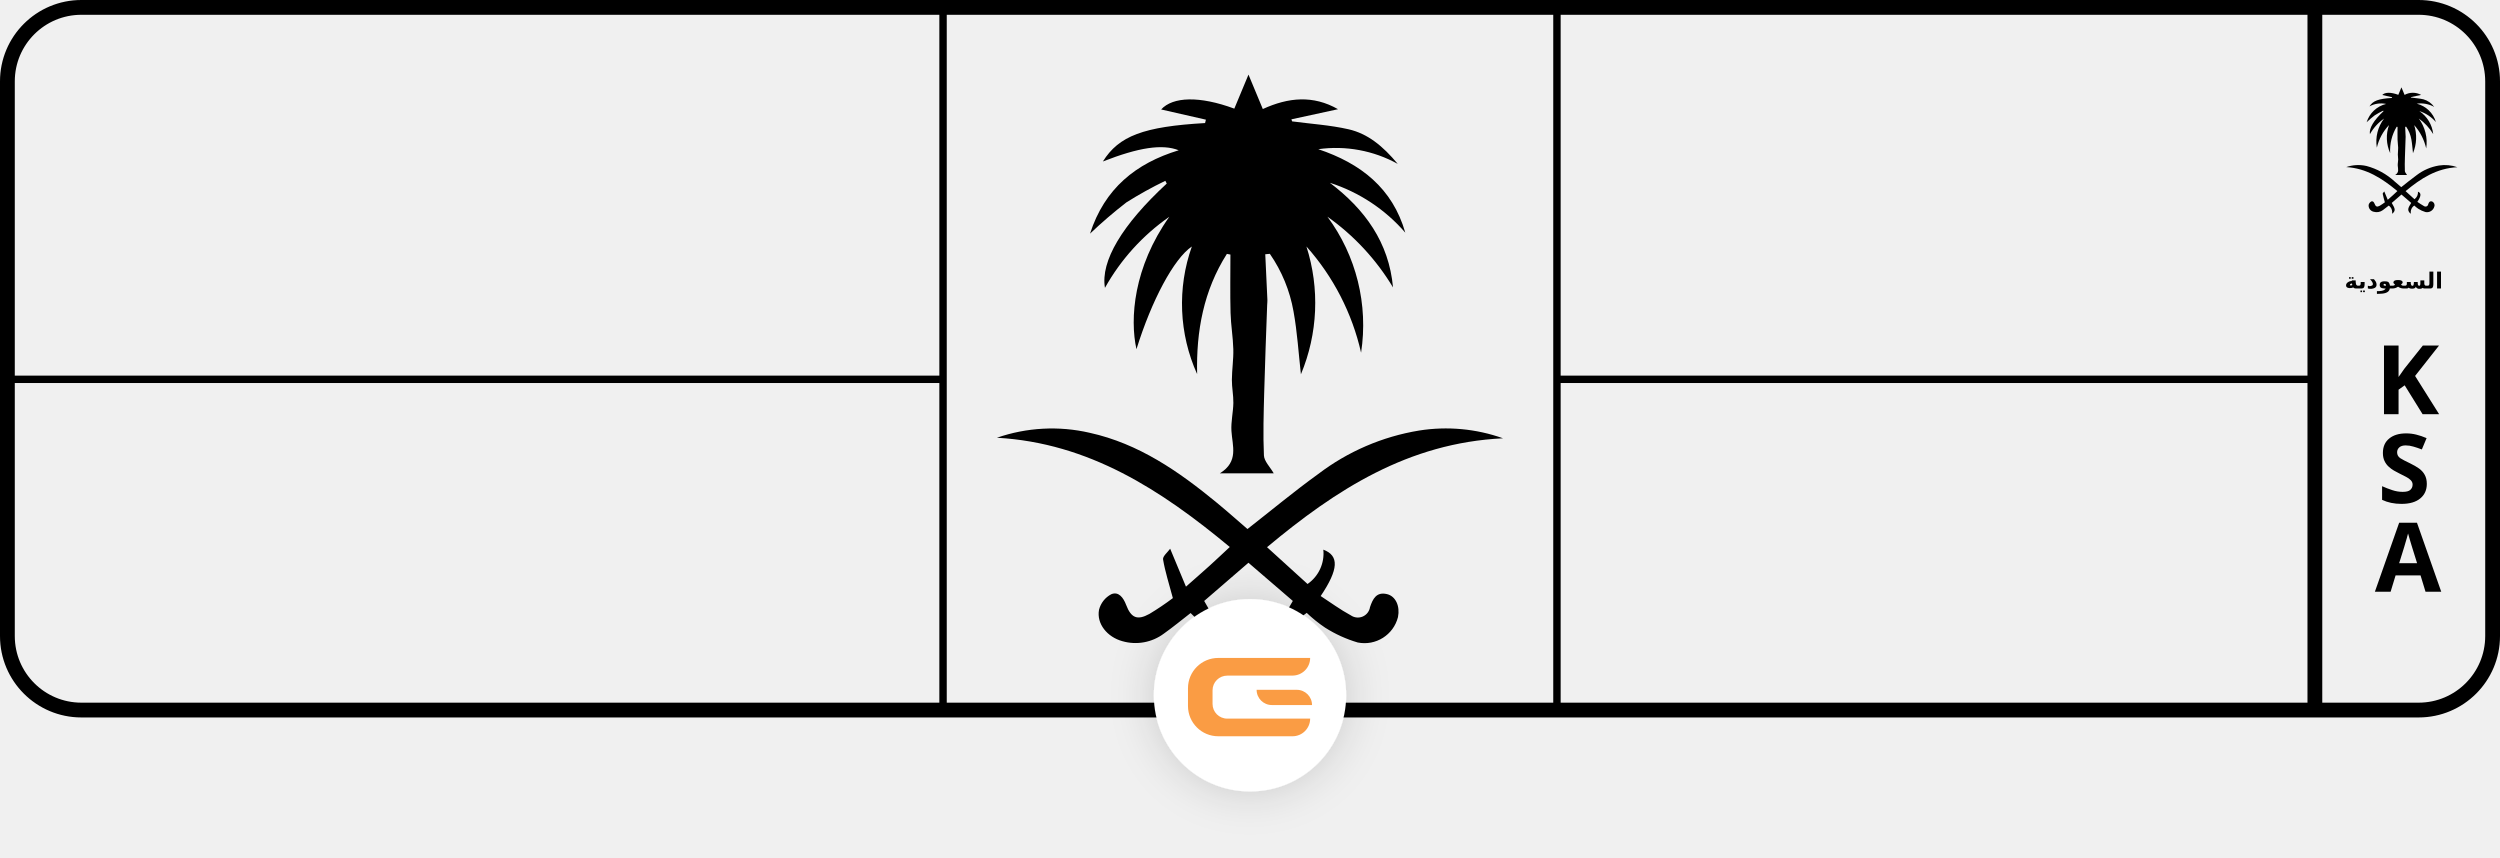
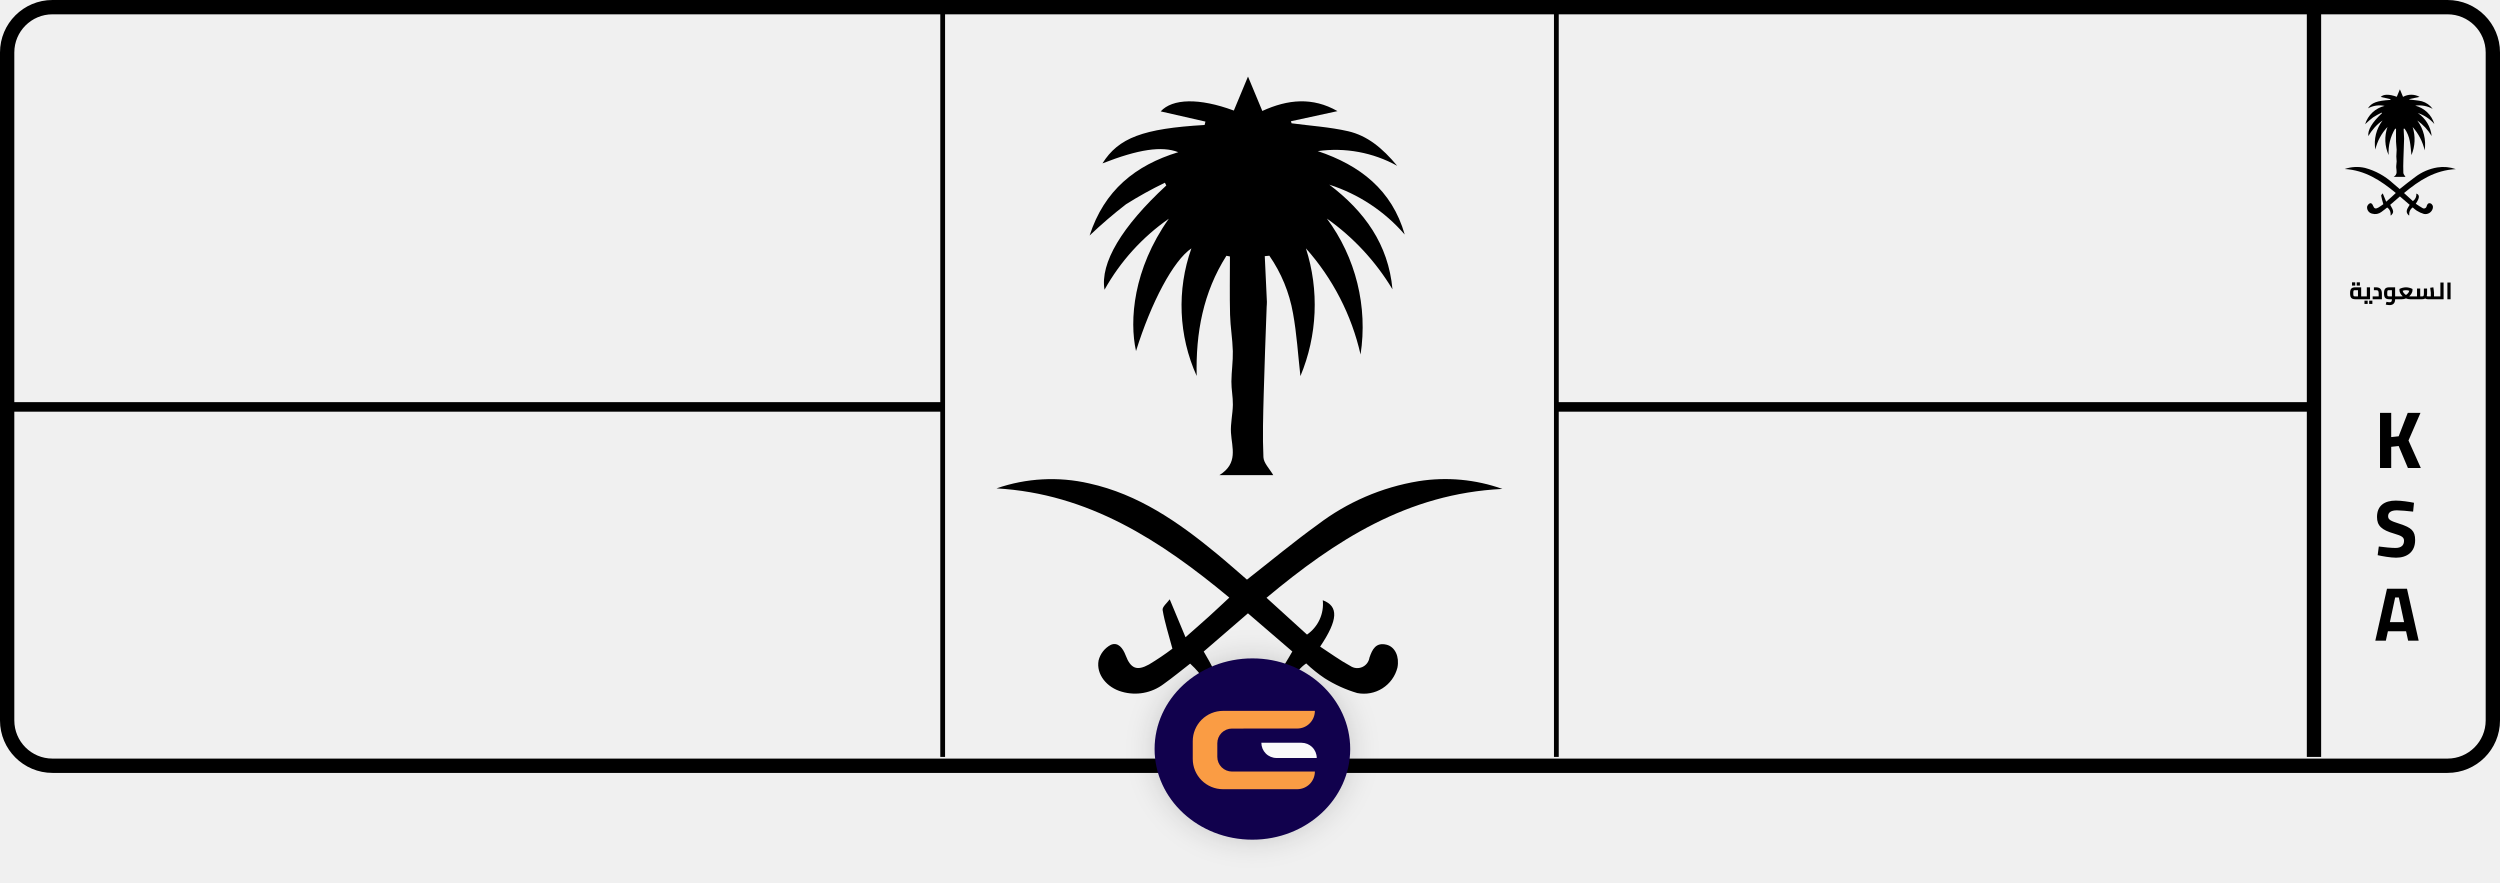
- <svg xmlns="http://www.w3.org/2000/svg" width="338" height="116" viewBox="0 0 338 116">
+ <svg xmlns="http://www.w3.org/2000/svg" width="524" height="185" viewBox="0 0 524 185" fill="none">
+   <path d="M513 1.5H11C5.753 1.5 1.5 5.753 1.5 11V151C1.5 156.247 5.753 160.5 11 160.5H513C518.247 160.5 522.5 156.247 522.5 151V11C522.5 5.753 518.247 1.5 513 1.5Z" stroke="black" stroke-width="3" />
+   <path d="M485.01 0.477V158.651" stroke="black" stroke-width="3" />
+   <path d="M252.621 146.621C252.706 142.747 252.311 141.778 249.455 139.097C247.619 140.518 245.801 142.023 243.876 143.39C242.645 144.316 241.216 144.943 239.7 145.221C238.185 145.499 236.626 145.42 235.147 144.99C231.996 144.122 229.723 141.348 230.264 138.427C230.437 137.732 230.755 137.081 231.197 136.518C231.639 135.954 232.196 135.49 232.83 135.157C234.35 134.509 235.365 135.857 235.942 137.379C236.982 140.122 238.284 140.679 240.822 139.279C242.517 138.26 244.158 137.154 245.738 135.963C244.932 132.938 244.115 130.434 243.685 127.863C243.573 127.197 244.674 126.327 245.173 125.617L248.483 133.565C250.536 131.75 251.993 130.486 253.422 129.192C254.794 127.952 256.137 126.675 257.665 125.256C243.253 113.288 228.151 103.456 208.865 102.365C215.116 100.197 221.853 99.836 228.3 101.325C238.579 103.595 246.954 109.41 254.9 115.948C257.133 117.784 259.292 119.711 261.362 121.491C266.362 117.581 271.144 113.598 276.179 109.969C282.374 105.25 289.63 102.122 297.314 100.857C303.221 99.916 309.27 100.474 314.905 102.48C295.005 103.447 279.897 113.255 265.46 125.295L273.949 133.009C275.095 132.216 276.007 131.129 276.589 129.862C277.17 128.595 277.4 127.195 277.254 125.809C280.595 127.061 280.485 129.909 276.701 135.529C278.801 136.891 280.828 138.394 283.028 139.581C283.388 139.828 283.804 139.98 284.238 140.023C284.673 140.065 285.11 139.996 285.511 139.823C285.912 139.65 286.262 139.378 286.528 139.032C286.795 138.687 286.97 138.28 287.036 137.848C287.625 136.114 288.376 134.594 290.6 135.125C292.421 135.565 293.36 137.66 292.9 139.94C292.444 141.739 291.315 143.295 289.745 144.285C288.175 145.275 286.285 145.624 284.465 145.26C282.049 144.547 279.746 143.498 277.622 142.144C276.256 141.225 274.971 140.192 273.78 139.055C272.573 139.873 271.626 141.019 271.049 142.358C270.472 143.697 270.291 145.172 270.526 146.611H270.026C265.98 142.957 269.136 139.792 270.871 136.552L261.571 128.552L252.298 136.558C255.803 142.481 255.898 143.842 253.126 146.612L252.621 146.621Z" fill="black" />
+   <path d="M257.056 53.609C252.187 61.274 250.606 69.78 250.823 78.799C247.017 70.363 246.62 60.781 249.716 52.059C245.941 54.6 241.293 63.347 238.109 73.578C236.693 67.178 237.489 56.431 244.99 45.838C239.422 49.712 234.811 54.804 231.508 60.728C230.557 55.128 235.117 47.503 244.456 38.877L244.162 38.297C241.361 39.651 238.638 41.16 236.006 42.817C233.354 44.868 230.809 47.054 228.381 49.366C231.451 39.888 237.97 34.644 246.963 31.896C243.524 30.548 238.595 31.302 231.075 34.247C234.427 28.887 239.598 26.94 252.486 26.196L252.66 25.486L243.281 23.347C245.729 20.668 251.301 20.469 258.612 23.175L261.581 16.046L264.581 23.257C269.94 20.807 275.119 20.313 280.338 23.293L270.575 25.415L270.718 25.844C274.668 26.371 278.685 26.619 282.551 27.501C286.551 28.42 289.703 30.969 292.851 34.754C287.782 31.949 281.938 30.867 276.201 31.672C285.067 34.64 291.752 39.813 294.43 49.159C290.221 44.289 284.752 40.673 278.623 38.708C285.976 44.276 291.007 51.202 291.862 60.638C288.356 54.799 283.676 49.751 278.118 45.815C281.118 49.863 283.287 54.465 284.497 59.356C285.708 64.247 285.938 69.329 285.172 74.309C283.3 66.042 279.36 58.386 273.721 52.057C276.532 60.837 276.122 70.332 272.566 78.837C272.066 74.397 271.802 69.982 271.016 65.665C270.255 61.332 268.563 57.215 266.057 53.599L265.096 53.687C265.246 56.882 265.395 60.078 265.542 63.273C265.558 63.609 265.505 63.949 265.494 64.288C265.28 70.395 265.029 76.503 264.874 82.612C264.758 87.019 264.615 91.436 264.814 95.834C264.87 97.064 266.097 98.241 266.875 99.594H255.575C259.593 97.114 258.199 93.832 258.011 90.694C257.896 88.757 258.38 86.794 258.411 84.838C258.437 83.226 258.09 81.61 258.101 79.997C258.115 77.862 258.456 75.723 258.401 73.597C258.337 71.048 257.886 68.508 257.821 65.959C257.721 61.893 257.793 57.823 257.793 53.754L257.056 53.609Z" fill="black" />
+   <path d="M501.055 45.143C501.108 44.83 501.07 44.507 500.946 44.215C500.822 43.922 500.617 43.671 500.355 43.491C499.955 43.801 499.555 44.134 499.131 44.433C498.861 44.637 498.547 44.775 498.214 44.836C497.881 44.898 497.539 44.88 497.214 44.785C496.889 44.72 496.599 44.537 496.401 44.271C496.203 44.005 496.11 43.674 496.142 43.344C496.18 43.191 496.25 43.048 496.347 42.924C496.444 42.8 496.567 42.698 496.706 42.625C497.039 42.482 497.262 42.78 497.389 43.113C497.617 43.713 497.904 43.838 498.46 43.531C498.834 43.308 499.196 43.065 499.545 42.803C499.368 42.138 499.189 41.588 499.094 41.024C499.069 40.878 499.311 40.686 499.421 40.531L500.148 42.277C500.599 41.877 500.923 41.601 501.233 41.316C501.543 41.031 501.833 40.763 502.163 40.451C498.997 37.816 495.681 35.664 491.447 35.424C492.82 34.948 494.299 34.869 495.715 35.196C497.891 35.783 499.895 36.884 501.557 38.407C502.048 38.807 502.521 39.233 502.976 39.625C504.076 38.766 505.124 37.891 506.23 37.094C507.593 36.057 509.189 35.37 510.879 35.094C512.176 34.887 513.504 35.01 514.742 35.45C510.372 35.662 507.054 37.816 503.883 40.46L505.743 42.154C505.995 41.98 506.195 41.742 506.323 41.463C506.451 41.185 506.501 40.877 506.468 40.573C507.201 40.847 507.178 41.473 506.347 42.707C506.812 43.007 507.254 43.336 507.742 43.597C507.821 43.651 507.913 43.685 508.008 43.694C508.104 43.703 508.2 43.688 508.288 43.65C508.376 43.612 508.453 43.552 508.511 43.476C508.569 43.4 508.608 43.311 508.622 43.216C508.752 42.835 508.916 42.5 509.405 42.616C509.61 42.692 509.777 42.845 509.871 43.042C509.965 43.24 509.979 43.466 509.91 43.673C509.81 44.07 509.561 44.413 509.214 44.63C508.868 44.848 508.451 44.924 508.05 44.842C507.52 44.685 507.016 44.454 506.55 44.157C506.25 43.955 505.967 43.728 505.705 43.478C505.44 43.658 505.232 43.91 505.105 44.204C504.979 44.498 504.939 44.822 504.991 45.138H504.878C503.99 44.338 504.678 43.638 505.064 42.928L503.023 41.171L500.987 42.93C501.762 44.23 501.779 44.53 501.168 45.138L501.055 45.143Z" fill="black" />
+   <path d="M502.026 26.963C501.02 28.626 500.543 30.555 500.658 32.495C499.822 30.642 499.735 28.538 500.415 26.622C499.161 27.944 498.281 29.575 497.866 31.349C497.691 30.285 497.735 29.195 497.994 28.148C498.254 27.101 498.725 26.118 499.377 25.259C498.154 26.11 497.142 27.228 496.416 28.529C496.207 27.299 497.21 25.629 499.26 23.729L499.195 23.602C498.58 23.899 497.982 24.231 497.404 24.595C496.821 25.046 496.262 25.525 495.729 26.033C496.02 25.096 496.549 24.25 497.264 23.577C497.979 22.905 498.856 22.429 499.809 22.196C498.621 21.947 497.384 22.13 496.319 22.712C497.055 21.534 498.193 21.112 501.019 20.944L501.058 20.789L498.998 20.324C499.536 19.735 500.76 19.692 502.365 20.287L503.017 18.722L503.677 20.303C504.206 20.009 504.802 19.855 505.408 19.855C506.013 19.855 506.609 20.009 507.138 20.303L504.993 20.768L505.024 20.863C505.892 20.979 506.774 21.032 507.624 21.227C508.536 21.488 509.334 22.049 509.887 22.82C508.774 22.204 507.49 21.966 506.23 22.143C507.175 22.382 508.041 22.862 508.745 23.537C509.448 24.212 509.963 25.058 510.241 25.992C509.317 24.921 508.116 24.125 506.77 23.692C507.576 24.234 508.254 24.946 508.757 25.778C509.259 26.61 509.573 27.542 509.677 28.508C508.907 27.226 507.879 26.118 506.658 25.254C507.317 26.143 507.794 27.154 508.06 28.228C508.326 29.302 508.376 30.418 508.208 31.512C507.797 29.696 506.932 28.014 505.693 26.624C506.311 28.555 506.221 30.643 505.439 32.513C505.329 31.538 505.272 30.568 505.098 29.62C504.932 28.669 504.562 27.765 504.013 26.97L503.802 26.99C503.835 27.691 503.869 28.393 503.902 29.096C503.902 29.17 503.894 29.251 503.891 29.319C503.844 30.661 503.791 32.002 503.753 33.348C503.728 34.317 503.696 35.287 503.741 36.248C503.753 36.518 504.023 36.776 504.194 37.074H501.714C502.596 36.529 502.291 35.809 502.249 35.12C502.224 34.694 502.33 34.263 502.337 33.834C502.337 33.481 502.267 33.124 502.269 32.771C502.269 32.306 502.346 31.832 502.336 31.364C502.322 30.805 502.223 30.247 502.209 29.686C502.186 28.793 502.209 27.899 502.209 27.005L502.026 26.963Z" fill="black" />
+   <path d="M493.653 59.176V59.856H492.983V59.176H493.653ZM494.638 59.176V59.856H493.968V59.176H494.638ZM495.493 62.121C495.573 62.121 495.593 62.236 495.593 62.421C495.593 62.606 495.573 62.721 495.493 62.721H493.693C492.818 62.721 492.578 62.331 492.578 61.471C492.578 60.611 492.818 60.221 493.693 60.221H494.903V62.121H495.493ZM493.693 62.121H494.233V60.821H493.693C493.298 60.821 493.248 60.846 493.248 61.471C493.248 62.096 493.298 62.121 493.693 62.121ZM496.758 60.221V62.721H495.493C495.413 62.721 495.393 62.606 495.393 62.421C495.393 62.236 495.413 62.121 495.493 62.121H496.088V60.221H496.758ZM495.593 63.701V63.021H496.263V63.701H495.593ZM496.578 63.021H497.248V63.701H496.578V63.021ZM497.974 60.221C498.774 60.221 499.244 60.556 499.244 61.561V62.721H497.309V62.121H498.574V61.561C498.574 60.946 498.449 60.821 497.974 60.821H497.569V60.221H497.974ZM502.612 62.121C502.692 62.121 502.712 62.236 502.712 62.421C502.712 62.606 502.692 62.721 502.612 62.721H502.017V62.751C502.017 63.476 501.637 63.951 500.877 63.951C500.637 63.951 500.327 63.906 500.057 63.846L500.202 63.261C500.472 63.321 500.702 63.351 500.877 63.351C501.207 63.351 501.347 63.201 501.347 62.751V62.721H500.807C499.932 62.721 499.692 62.331 499.692 61.471C499.692 60.611 499.932 60.221 500.807 60.221H502.017V62.121H502.612ZM500.807 62.121H501.347V60.821H500.807C500.412 60.821 500.362 60.846 500.362 61.471C500.362 62.096 500.412 62.121 500.807 62.121ZM505.942 62.121C506.022 62.121 506.042 62.236 506.042 62.421C506.042 62.606 506.022 62.721 505.942 62.721H505.152C504.842 62.721 504.552 62.656 504.292 62.541C504.032 62.656 503.742 62.721 503.432 62.721H502.612C502.532 62.721 502.512 62.606 502.512 62.421C502.512 62.236 502.532 62.121 502.612 62.121H503.432C503.492 62.121 503.552 62.116 503.612 62.106C503.182 61.716 502.927 61.221 502.927 60.861V60.566C503.357 60.341 503.887 60.221 504.292 60.221C504.697 60.221 505.227 60.341 505.657 60.566V60.861C505.657 61.221 505.402 61.716 504.972 62.106C505.032 62.116 505.092 62.121 505.152 62.121H505.942ZM503.602 60.941C503.647 61.251 503.932 61.596 504.292 61.831C504.652 61.596 504.937 61.251 504.982 60.941C504.747 60.861 504.507 60.821 504.292 60.821C504.077 60.821 503.837 60.861 503.602 60.941ZM510.762 62.121C510.842 62.121 510.862 62.236 510.862 62.421C510.862 62.606 510.842 62.721 510.762 62.721H508.852C508.667 62.721 508.487 62.666 508.322 62.561C508.162 62.671 507.952 62.721 507.682 62.721H505.942C505.862 62.721 505.842 62.606 505.842 62.421C505.842 62.236 505.862 62.121 505.942 62.121H506.607V60.471H507.277V62.121H507.682C507.982 62.121 508.047 62.041 508.047 61.471V60.471H508.717V61.471C508.717 61.691 508.697 61.876 508.657 62.036C508.742 62.106 508.792 62.121 508.852 62.121H509.497V61.336C509.497 61.206 509.442 60.761 509.367 60.321L510.027 60.221C510.087 60.581 510.167 61.136 510.167 61.336V62.121H510.762ZM511.507 59.221H512.177V62.721H510.762C510.682 62.721 510.662 62.606 510.662 62.421C510.662 62.236 510.682 62.121 510.762 62.121H511.507V59.221ZM512.974 62.721V59.221H513.644V62.721H512.974Z" fill="black" />
+   <path d="M498.851 98.092V86.532H501.197V91.615L502.761 91.445L504.665 86.532H507.334L504.818 92.329L507.402 98.092H504.699L502.761 93.485L501.197 93.655V98.092H498.851Z" fill="black" />
+   <path d="M502.217 116.892C501.061 116.892 499.344 116.586 498.358 116.365L498.596 114.546C499.582 114.682 501.197 114.852 502.081 114.852C503.339 114.852 503.883 114.257 503.883 113.356C503.883 112.642 503.475 112.319 501.809 111.843C499.208 111.095 498.222 110.211 498.222 108.358C498.222 105.961 499.82 104.924 502.166 104.924C503.288 104.924 505.005 105.179 505.974 105.383L505.787 107.236C504.75 107.117 503.118 106.964 502.404 106.964C501.146 106.964 500.551 107.423 500.551 108.188C500.551 108.919 501.01 109.174 502.948 109.786C505.447 110.585 506.212 111.282 506.212 113.203C506.212 115.719 504.495 116.892 502.217 116.892Z" fill="black" />
+   <path d="M497.865 134.285L500.313 123.405H504.505L506.953 134.285H504.745L504.313 132.317H500.505L500.073 134.285H497.865ZM500.921 130.397H503.897L502.793 125.229H502.025L500.921 130.397Z" fill="black" />
+   <path d="M485.01 85.288H326.211" stroke="black" stroke-width="2" />
+   <path d="M197.536 85.288H2.325" stroke="black" stroke-width="2" />
+   <path d="M326.211 2.74V158.65" stroke="black" />
+   <path d="M197.586 2.74V158.65" stroke="black" />
+   <g filter="url(#filter0_d_4777_11184)">
+     <path d="M262.503 175.998C273.825 175.998 283.003 167.491 283.003 156.998C283.003 146.505 273.825 137.998 262.503 137.998C251.181 137.998 242.003 146.505 242.003 156.998C242.003 167.491 251.181 175.998 262.503 175.998Z" fill="#11014D" />
+   </g>
+   <path d="M250 155.347V159.075C250 160.757 250.668 162.37 251.857 163.559C253.046 164.748 254.659 165.416 256.341 165.416H271.9C272.881 165.416 273.822 165.026 274.516 164.332C275.21 163.638 275.6 162.697 275.6 161.716H258.221C257.406 161.716 256.624 161.392 256.048 160.816C255.472 160.24 255.148 159.458 255.148 158.643V155.782C255.148 155.378 255.227 154.978 255.382 154.605C255.536 154.232 255.763 153.893 256.048 153.608C256.334 153.322 256.673 153.096 257.046 152.942C257.419 152.788 257.819 152.708 258.223 152.709C261.885 152.709 267.986 152.709 271.907 152.7C272.887 152.698 273.826 152.307 274.517 151.613C275.209 150.919 275.598 149.98 275.598 149H256.341C255.508 149 254.683 149.164 253.913 149.484C253.144 149.803 252.444 150.27 251.855 150.86C251.267 151.449 250.8 152.149 250.481 152.919C250.163 153.689 249.999 154.514 250 155.347Z" fill="#FA9C44" />
+   <path d="M264.38 155.684H272.798C273.645 155.684 274.456 156.02 275.055 156.619C275.654 157.218 275.99 158.03 275.99 158.876H267.572C266.725 158.876 265.914 158.54 265.315 157.941C264.716 157.343 264.38 156.531 264.38 155.684Z" fill="#FAFAFA" />
  <defs>
-     <filter id="Ellipse_329" x="147" y="72" width="44" height="44" filterUnits="userSpaceOnUse">
-       <feOffset input="SourceAlpha" />
-       <feGaussianBlur stdDeviation="3" result="blur" />
-       <feFlood flood-opacity="0.161" />
-       <feComposite operator="in" in2="blur" />
-       <feComposite in="SourceGraphic" />
+     <filter id="filter0_d_4777_11184" x="236.003" y="131.998" width="53" height="50" filterUnits="userSpaceOnUse" color-interpolation-filters="sRGB">
+       <feFlood flood-opacity="0" result="BackgroundImageFix" />
+       <feColorMatrix in="SourceAlpha" type="matrix" values="0 0 0 0 0 0 0 0 0 0 0 0 0 0 0 0 0 0 127 0" result="hardAlpha" />
+       <feOffset />
+       <feGaussianBlur stdDeviation="3" />
+       <feColorMatrix type="matrix" values="0 0 0 0 0 0 0 0 0 0 0 0 0 0 0 0 0 0 0.161 0" />
+       <feBlend mode="normal" in2="BackgroundImageFix" result="effect1_dropShadow_4777_11184" />
+       <feBlend mode="normal" in="SourceGraphic" in2="effect1_dropShadow_4777_11184" result="shape" />
    </filter>
  </defs>
-   <g id="Group_4872" data-name="Group 4872" transform="translate(-45 -257)">
-     <g id="Group_4771" data-name="Group 4771" transform="translate(-1273.908 -1361.293)">
-       <g id="Rectangle_2003" data-name="Rectangle 2003" transform="translate(1318.908 1618.293)" fill="none" stroke="#000" stroke-width="2">
-         <rect width="338" height="97" rx="11" stroke="none" />
-         <rect x="1" y="1" width="336" height="95" rx="10" fill="none" />
-       </g>
-       <line id="Line_165" data-name="Line 165" y2="95.461" transform="translate(1631.879 1618.333)" fill="none" stroke="#000" stroke-width="2" />
-       <g id="Group_4769" data-name="Group 4769" transform="translate(1453.693 1628.388)">
-         <path id="Path_24455" data-name="Path 24455" d="M-327.231,269.574c.055-2.5-.2-3.125-2.043-4.855-1.185.917-2.358,1.888-3.6,2.77a6.4,6.4,0,0,1-5.633,1.033c-2.033-.56-3.5-2.35-3.151-4.235a3.277,3.277,0,0,1,1.656-2.11c.981-.418,1.636.452,2.008,1.434.671,1.77,1.511,2.132,3.149,1.228a36.506,36.506,0,0,0,3.172-2.14c-.52-1.952-1.047-3.568-1.325-5.227-.072-.43.638-.991.96-1.449l2.136,5.129c1.325-1.171,2.265-1.987,3.187-2.822.885-.8,1.752-1.624,2.738-2.54-9.3-7.723-19.045-14.067-31.487-14.771a22.691,22.691,0,0,1,12.541-.671c6.633,1.465,12.037,5.217,17.167,9.436,1.441,1.185,2.834,2.428,4.17,3.577,3.227-2.523,6.312-5.093,9.561-7.435a30.746,30.746,0,0,1,13.638-5.88,23.034,23.034,0,0,1,11.351,1.047c-12.839.624-22.59,6.953-31.906,14.722l5.478,4.978a5.012,5.012,0,0,0,2.133-4.644c2.156.808,2.085,2.646-.357,6.272,1.354.879,2.663,1.849,4.083,2.615a1.663,1.663,0,0,0,2.586-1.118c.38-1.119.865-2.1,2.3-1.757,1.175.284,1.781,1.636,1.482,3.107a4.67,4.67,0,0,1-5.443,3.433,17.369,17.369,0,0,1-4.416-2.011,18.728,18.728,0,0,1-2.479-1.993,4.929,4.929,0,0,0-2.1,4.876H-316c-2.611-2.358-.574-4.4.545-6.491l-6-5.163-5.984,5.166c2.262,3.822,2.326,4.7.534,6.488Z" transform="translate(355.459 -191.931)" />
-         <path id="Path_24456" data-name="Path 24456" d="M-298.857,119.171c-3.142,4.946-4.162,10.435-4.022,16.255a23.136,23.136,0,0,1-.714-17.255c-2.436,1.64-5.435,7.284-7.49,13.886-.914-4.129-.4-11.065,4.44-17.9a28.78,28.78,0,0,0-8.7,9.608c-.614-3.614,2.329-8.534,8.355-14.1l-.19-.374a53.9,53.9,0,0,0-5.263,2.917,63.374,63.374,0,0,0-4.92,4.226c1.981-6.116,6.188-9.5,11.991-11.273-2.219-.87-5.4-.383-10.252,1.517,2.163-3.459,5.5-4.715,13.816-5.195l.112-.458-6.052-1.38c1.58-1.729,5.175-1.857,9.893-.111l1.916-4.6L-294,99.587c3.458-1.581,6.8-1.9,10.168.023l-6.3,1.369.092.277c2.549.34,5.141.5,7.636,1.069,2.578.593,4.615,2.238,6.647,4.68a17.245,17.245,0,0,0-10.744-1.989c5.721,1.915,10.035,5.253,11.763,11.284a22.606,22.606,0,0,0-10.2-6.744c4.745,3.593,7.991,8.062,8.543,14.151a31.742,31.742,0,0,0-8.871-9.566,24.6,24.6,0,0,1,4.552,18.387,32.31,32.31,0,0,0-7.389-14.359,25.022,25.022,0,0,1-.745,17.281c-.323-2.865-.493-5.714-1-8.5a19.634,19.634,0,0,0-3.2-7.786l-.62.057q.145,3.093.288,6.186c.01.217-.024.436-.031.655-.138,3.941-.3,7.882-.4,11.824-.075,2.844-.167,5.694-.039,8.532.036.794.828,1.553,1.33,2.426h-7.294c2.593-1.6,1.693-3.718,1.572-5.74-.074-1.25.238-2.518.26-3.779.017-1.04-.207-2.083-.2-3.124.009-1.378.229-2.758.195-4.133-.041-1.645-.332-3.284-.374-4.929-.067-2.624-.018-5.25-.018-7.876Z" transform="translate(329.947 -94.941)" />
-       </g>
-       <g id="Group_4770" data-name="Group 4770" transform="translate(1636.115 1630.103)">
-         <path id="Path_24455-2" data-name="Path 24455" d="M-349.259,246.315a1.075,1.075,0,0,0-.449-1.066c-.26.2-.518.415-.79.608a1.4,1.4,0,0,1-1.237.227.864.864,0,0,1-.692-.93.72.72,0,0,1,.364-.464c.215-.092.359.1.441.315.147.389.332.468.691.27a8.017,8.017,0,0,0,.7-.47c-.114-.429-.23-.784-.291-1.148-.016-.094.14-.218.211-.318l.469,1.127c.291-.257.5-.436.7-.62s.385-.357.6-.558c-2.043-1.7-4.183-3.089-6.915-3.244a4.983,4.983,0,0,1,2.754-.147,9.084,9.084,0,0,1,3.77,2.072c.317.26.622.533.916.786.709-.554,1.386-1.119,2.1-1.633a6.753,6.753,0,0,1,3-1.291,5.059,5.059,0,0,1,2.493.23c-2.82.137-4.961,1.527-7.007,3.233l1.2,1.093a1.1,1.1,0,0,0,.468-1.02c.473.177.458.581-.078,1.377.3.193.585.406.9.574a.365.365,0,0,0,.568-.246c.084-.246.19-.462.505-.386a.544.544,0,0,1,.326.682,1.026,1.026,0,0,1-1.2.754,3.816,3.816,0,0,1-.97-.442,4.112,4.112,0,0,1-.545-.438,1.083,1.083,0,0,0-.461,1.071h-.073c-.573-.518-.126-.967.12-1.426l-1.317-1.134-1.314,1.135c.5.84.511,1.032.117,1.425Z" transform="translate(355.459 -229.263)" />
-         <path id="Path_24456-2" data-name="Path 24456" d="M-313.3,100.262a6.184,6.184,0,0,0-.883,3.57,5.081,5.081,0,0,1-.157-3.79,6.623,6.623,0,0,0-1.645,3.05,5.123,5.123,0,0,1,.975-3.93,6.321,6.321,0,0,0-1.911,2.11c-.135-.794.512-1.874,1.835-3.1l-.042-.082a11.831,11.831,0,0,0-1.156.641,13.921,13.921,0,0,0-1.081.928,3.668,3.668,0,0,1,2.633-2.476,3.287,3.287,0,0,0-2.252.333c.475-.76,1.209-1.035,3.034-1.141l.025-.1-1.329-.3c.347-.38,1.137-.408,2.173-.024l.421-1.01.426,1.02a2.3,2.3,0,0,1,2.233,0l-1.384.3.02.061c.56.075,1.129.109,1.677.235a2.716,2.716,0,0,1,1.46,1.028,3.787,3.787,0,0,0-2.36-.437A3.628,3.628,0,0,1-308,99.632a4.965,4.965,0,0,0-2.24-1.481,4.3,4.3,0,0,1,1.876,3.108,6.971,6.971,0,0,0-1.948-2.1,5.4,5.4,0,0,1,1,4.038,7.1,7.1,0,0,0-1.623-3.154,5.5,5.5,0,0,1-.164,3.8c-.071-.629-.108-1.255-.22-1.867a4.312,4.312,0,0,0-.7-1.71l-.136.013q.032.679.063,1.359c0,.048-.005.1-.007.144-.03.866-.066,1.731-.089,2.6-.016.625-.037,1.251-.008,1.874.008.174.182.341.292.533h-1.6c.569-.352.372-.816.345-1.261-.016-.275.052-.553.057-.83,0-.228-.045-.458-.044-.686,0-.3.05-.606.043-.908-.009-.361-.073-.721-.082-1.083-.015-.576,0-1.153,0-1.73Z" transform="translate(320.127 -94.941)" />
-       </g>
-       <text id="السعودية" transform="translate(1635.908 1657.293)" font-size="3" font-family="Cairo-Bold, Cairo" font-weight="700">
-         <tspan x="0" y="0">السعودية</tspan>
-       </text>
-       <text id="K_S_A" data-name="K S A" transform="translate(1643.908 1674.293)" font-size="13" font-family="Cairo-Bold, Cairo" font-weight="700">
-         <tspan x="-3.855" y="0">K</tspan>
-         <tspan x="-3.536" y="12">S</tspan>
-         <tspan x="-3.913" y="24">A</tspan>
-       </text>
-       <line id="Line_170" data-name="Line 170" x1="102.471" transform="translate(1529.408 1669.577)" fill="none" stroke="#000" stroke-width="1" />
-       <path id="Path_24459" data-name="Path 24459" d="M125.967,0H0" transform="translate(1320.408 1669.577)" fill="none" stroke="#000" stroke-width="1" />
-       <line id="Line_172" data-name="Line 172" y2="94" transform="translate(1529.408 1619.793)" fill="none" stroke="#000" stroke-width="1" />
-       <line id="Line_173" data-name="Line 173" y2="94" transform="translate(1446.408 1619.793)" fill="none" stroke="#000" stroke-width="1" />
-     </g>
-     <g id="Group_4795" data-name="Group 4795" transform="translate(-5 134)">
-       <g transform="matrix(1, 0, 0, 1, 50, 123)" filter="url(#Ellipse_329)">
-         <circle id="Ellipse_329-2" data-name="Ellipse 329" cx="13" cy="13" r="13" transform="translate(156 81)" fill="#fff" />
-       </g>
-       <g id="Group_4766" data-name="Group 4766" transform="translate(8.707 -227.331)">
-         <path id="Path_1" data-name="Path 1" d="M201.908,443.376v2.406A4.092,4.092,0,0,0,206,449.874h10.04a2.386,2.386,0,0,0,2.386-2.386H207.213a1.983,1.983,0,0,1-1.983-1.983v-1.846a1.982,1.982,0,0,1,1.984-1.983c2.363,0,6.3,0,8.83-.006a2.386,2.386,0,0,0,2.382-2.386H206A4.092,4.092,0,0,0,201.908,443.376Z" transform="translate(0 0)" fill="#fa9c44" />
-         <path id="Rectangle_3" data-name="Rectangle 3" d="M0,0H5.432a2.06,2.06,0,0,1,2.06,2.06v0a0,0,0,0,1,0,0H2.06A2.06,2.06,0,0,1,0,0V0A0,0,0,0,1,0,0Z" transform="translate(211.187 443.593)" fill="#fa9c44" />
-       </g>
-     </g>
-   </g>
</svg>
